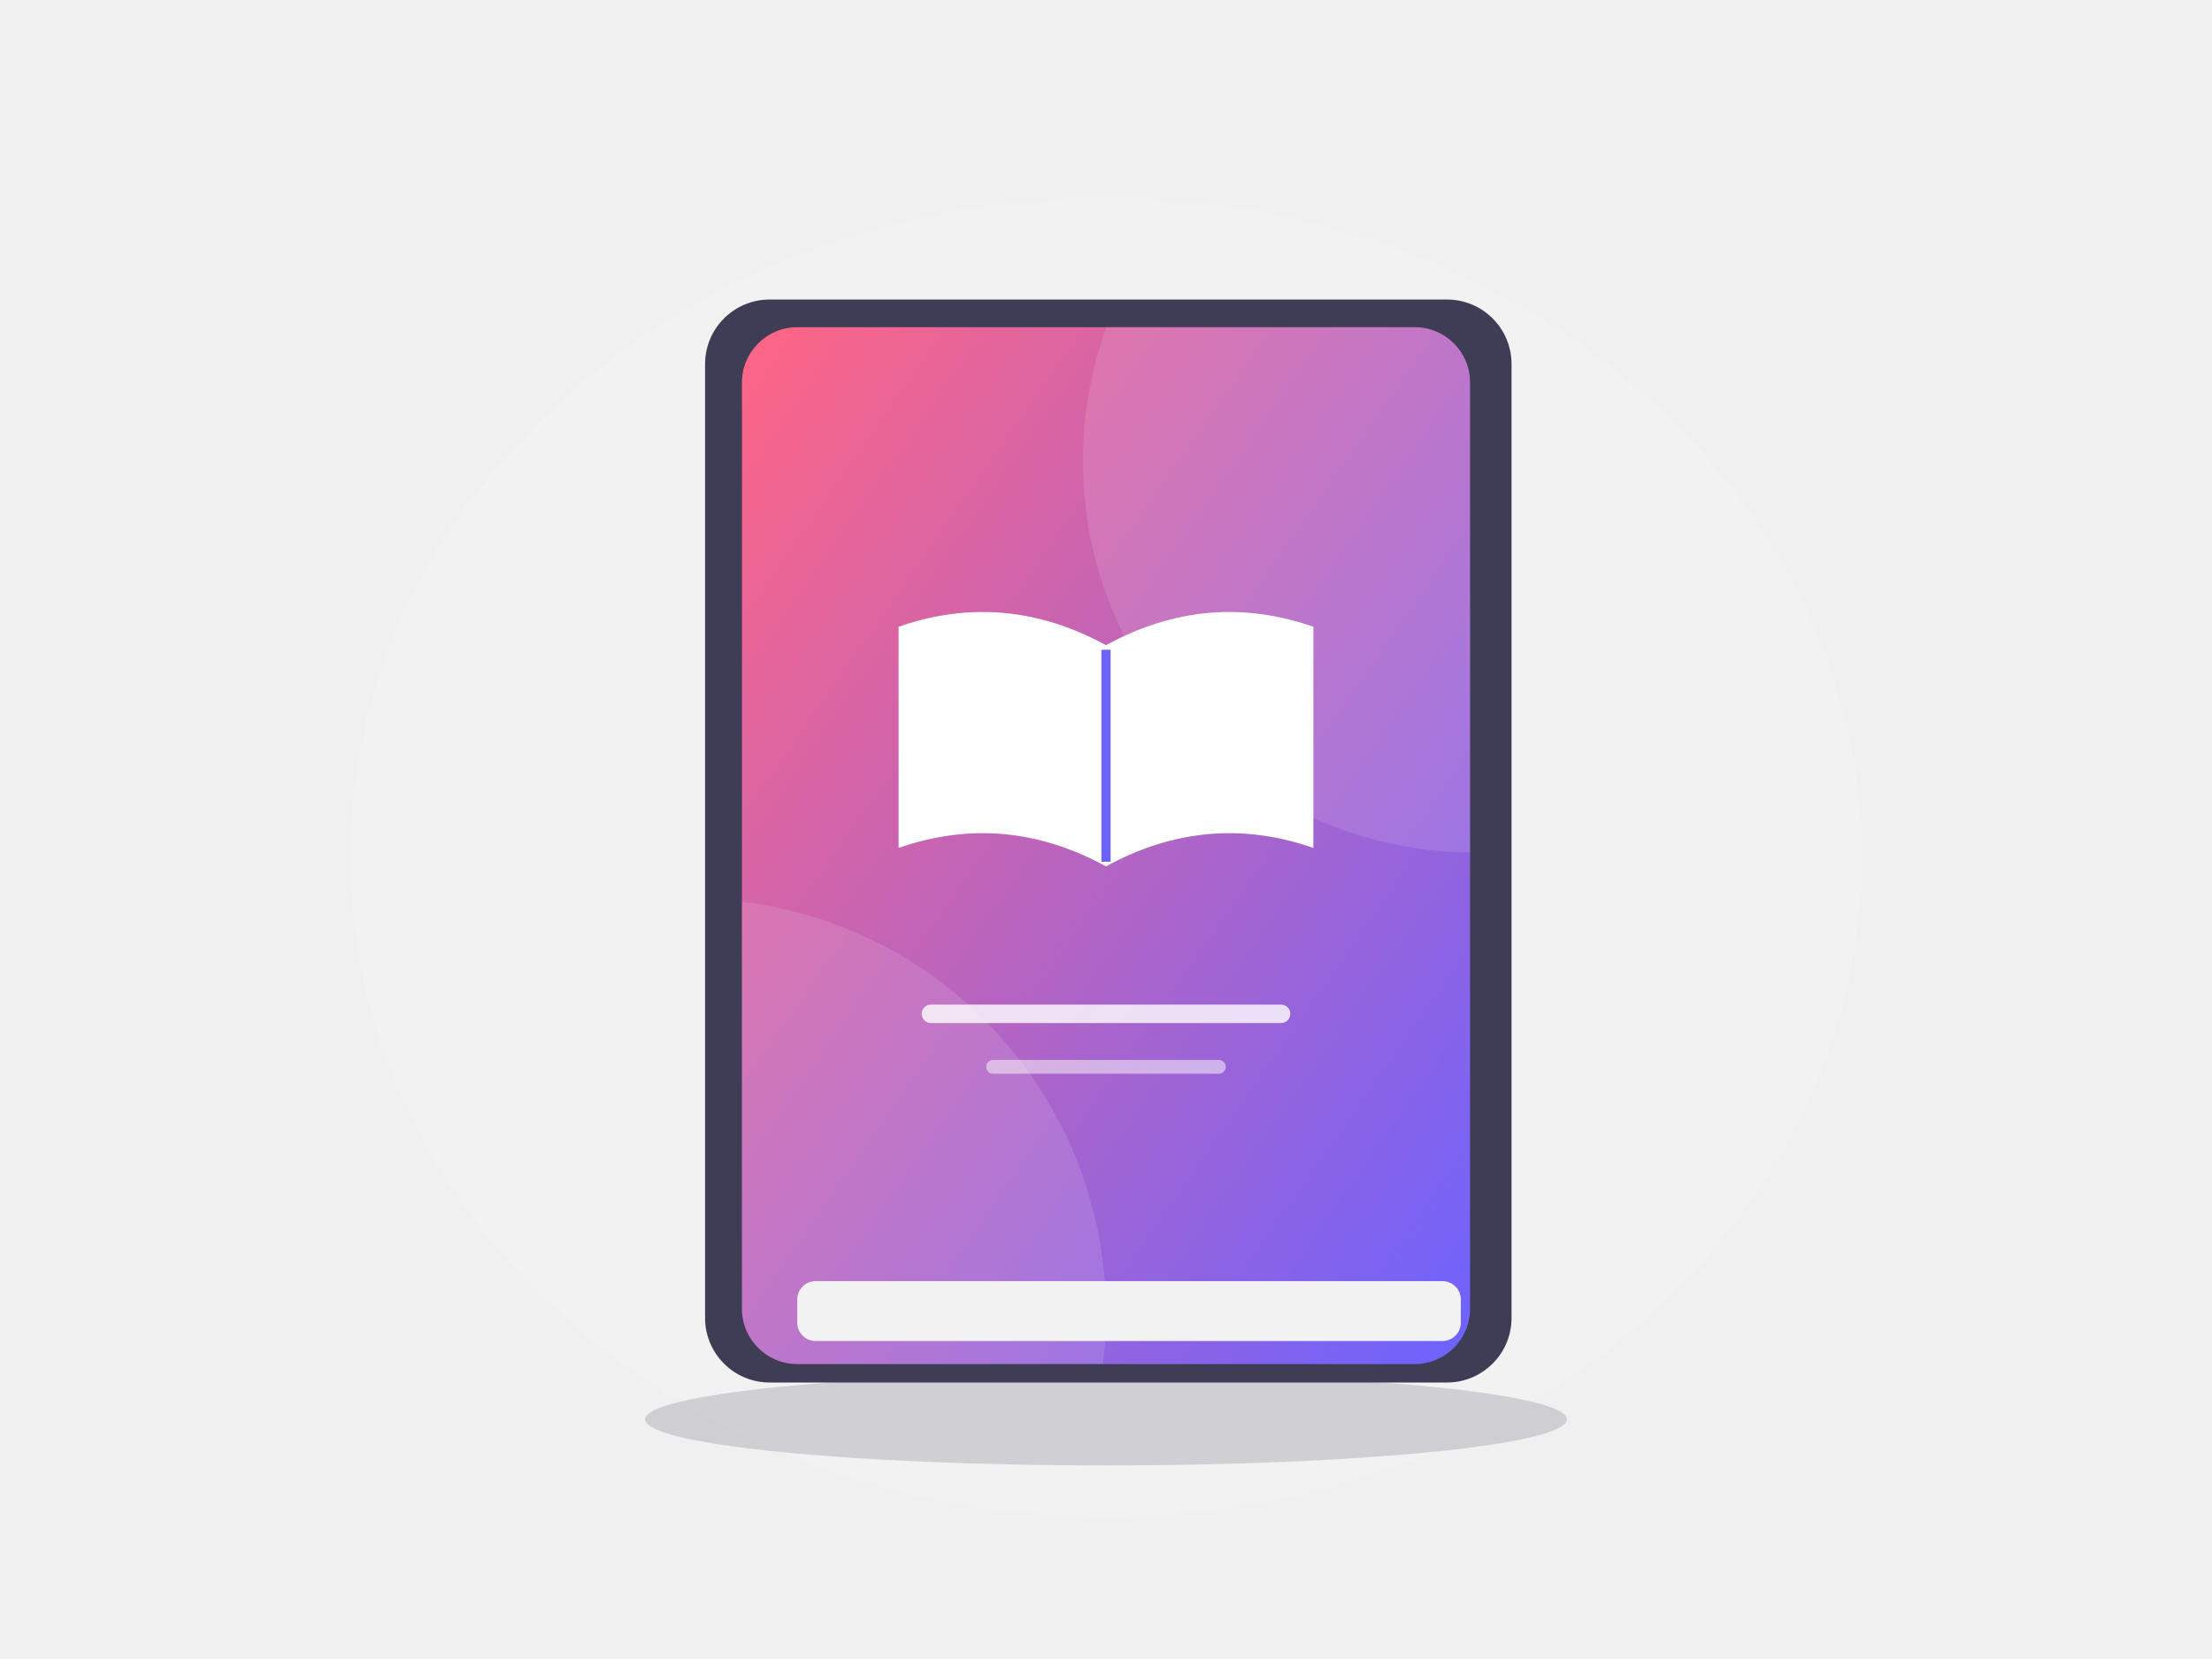
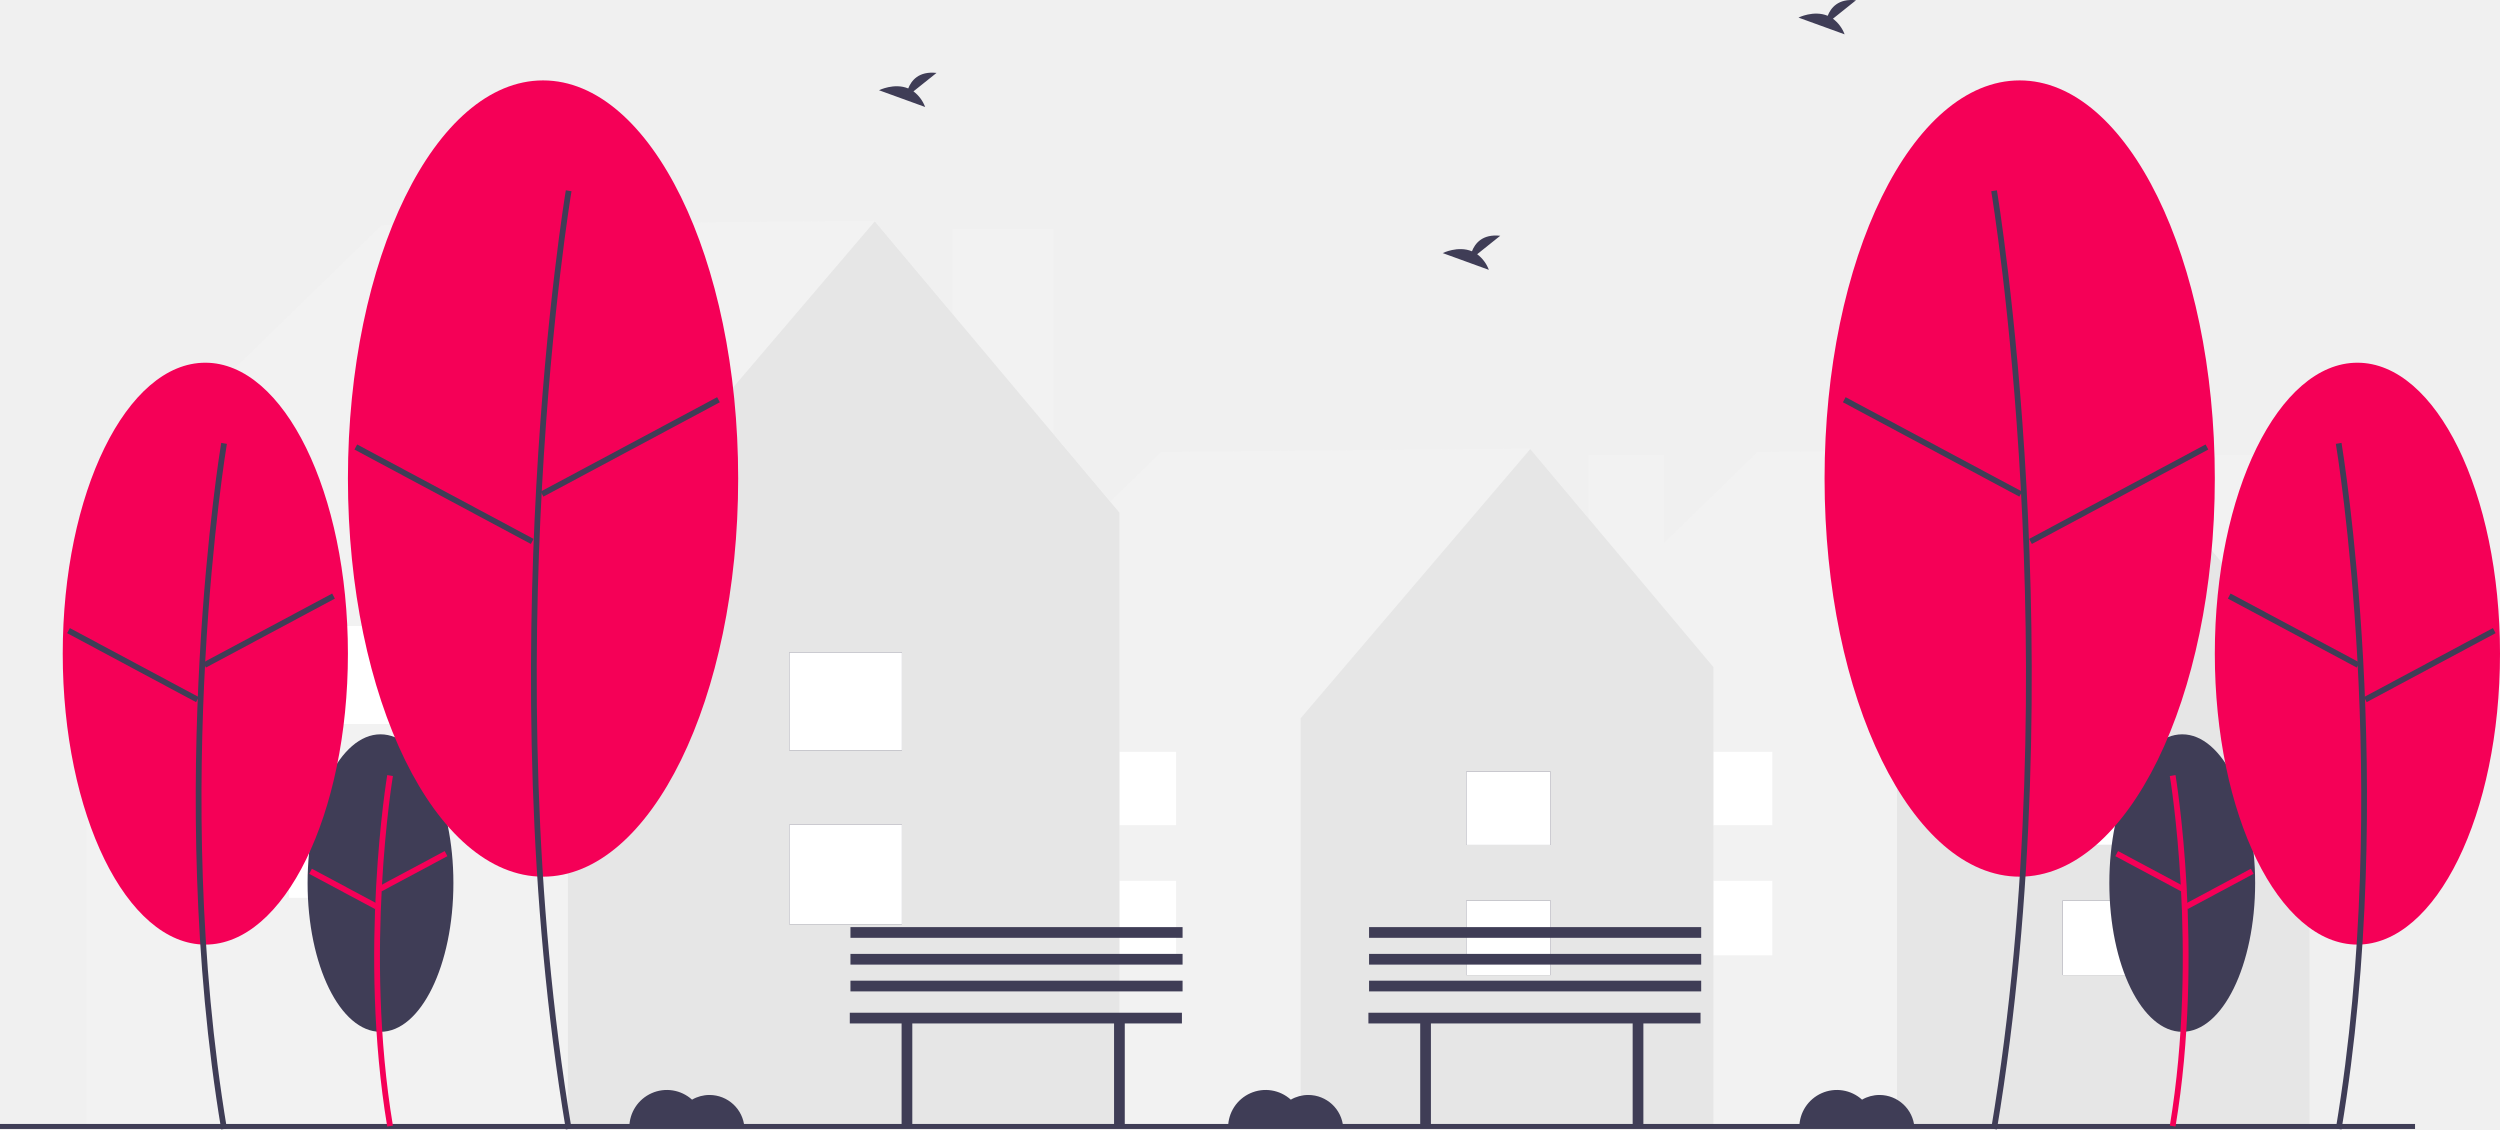
- <svg xmlns="http://www.w3.org/2000/svg" width="480" height="360" viewBox="0 0 480 360">
-   <style>.ink { fill: #3f3d56; } .paper { fill: #f2f2f2; }</style>
-   <defs>
-     <linearGradient id="book" x1="0" y1="0" x2="1" y2="1">
-       <stop stop-color="#ff6584" />
-       <stop offset="1" stop-color="#6c63ff" />
-     </linearGradient>
-     <clipPath id="cover">
-       <rect x="161" y="71" width="158" height="225" rx="12" />
-     </clipPath>
-   </defs>
-   <ellipse class="paper" cx="240" cy="186" rx="164" ry="143" />
-   <ellipse fill="#3f3d5630" cx="240" cy="308" rx="100" ry="10" />
-   <rect class="ink" x="153" y="65" width="175" height="235" rx="14" />
-   <rect x="161" y="71" width="158" height="225" rx="12" fill="url(#book)" />
-   <g clip-path="url(#cover)" fill="white" opacity="0.12">
-     <circle cx="320" cy="100" r="85" />
-     <circle cx="150" cy="285" r="90" />
-   </g>
-   <rect class="paper" x="173" y="278" width="144" height="13" rx="4" />
-   <g color="white" fill="currentColor">
-     <path d="M195 136 Q218 128 240 140 Q262 128 285 136 V184 Q262 176 240 188 Q218 176 195 184Z" />
-     <rect x="200" y="218" width="80" height="4" rx="2" opacity="0.8" />
-     <rect x="214" y="230" width="52" height="3" rx="1.5" opacity="0.5" />
-   </g>
-   <path d="M240 141V187" fill="none" stroke="#6c63ff" stroke-width="2" />
+ <svg xmlns="http://www.w3.org/2000/svg" width="997.861" height="450.808" viewBox="0 0 997.861 450.808">
+   <rect x="871.992" y="181.558" width="30.159" height="104.398" fill="#f2f2f2" />
+   <polygon points="922.068 266.317 848.715 179.052 701.475 180.398 612.156 267.396 613.961 268.556 613.316 268.556 613.316 449.513 921.871 449.513 921.871 268.556 922.068 266.317" fill="#f2f2f2" />
+   <polygon points="848.792 179.238 757.154 286.674 757.154 449.513 921.871 449.513 921.871 266.236 848.792 179.238" fill="#e6e6e6" />
+   <rect x="823.272" y="359.461" width="33.639" height="29.733" fill="#3f3d56" />
+   <rect x="823.272" y="307.996" width="33.639" height="29.262" fill="#3f3d56" />
+   <rect x="823.272" y="359.461" width="33.639" height="29.733" fill="#fff" />
+   <rect x="823.272" y="307.996" width="33.639" height="29.262" fill="#fff" />
+   <rect x="673.777" y="351.571" width="33.639" height="29.733" fill="#fff" />
+   <rect x="673.777" y="300.106" width="33.639" height="29.262" fill="#fff" />
+   <rect x="633.992" y="181.558" width="30.159" height="104.398" fill="#f2f2f2" />
+   <polygon points="684.068 266.317 610.715 179.052 463.475 180.398 374.156 267.396 375.961 268.556 375.316 268.556 375.316 449.513 683.871 449.513 683.871 268.556 684.068 266.317" fill="#f2f2f2" />
+   <polygon points="610.792 179.238 519.154 286.674 519.154 449.513 683.871 449.513 683.871 266.236 610.792 179.238" fill="#e6e6e6" />
+   <rect x="585.272" y="359.461" width="33.639" height="29.733" fill="#3f3d56" />
+   <rect x="585.272" y="307.996" width="33.639" height="29.262" fill="#3f3d56" />
+   <rect x="585.272" y="359.461" width="33.639" height="29.733" fill="#fff" />
+   <rect x="585.272" y="307.996" width="33.639" height="29.262" fill="#fff" />
+   <rect x="435.777" y="351.571" width="33.639" height="29.733" fill="#fff" />
+   <rect x="435.777" y="300.106" width="33.639" height="29.262" fill="#fff" />
+   <rect x="380.154" y="91.46" width="40.3" height="139.501" fill="#f2f2f2" />
+   <polygon points="447.068 204.718 349.051 88.112 152.302 89.91 32.951 206.161 35.362 207.711 34.501 207.711 34.501 449.513 446.804 449.513 446.804 207.711 447.068 204.718" fill="#f2f2f2" />
+   <polygon points="349.153 88.36 226.702 231.921 226.702 449.513 446.804 449.513 446.804 204.611 349.153 88.36" fill="#e6e6e6" />
+   <rect x="315.053" y="329.181" width="44.95" height="39.731" fill="#3f3d56" />
+   <rect x="315.053" y="260.412" width="44.95" height="39.101" fill="#3f3d56" />
+   <rect x="315.053" y="329.181" width="44.95" height="39.731" fill="#fff" />
+   <rect x="315.053" y="260.412" width="44.95" height="39.101" fill="#fff" />
+   <rect x="115.29" y="318.639" width="44.95" height="39.731" fill="#fff" />
+   <rect x="115.29" y="249.869" width="44.95" height="39.101" fill="#fff" />
+   <rect y="448.62" width="963.951" height="2" fill="#3f3d56" />
+   <ellipse cx="151.872" cy="352.472" rx="29.099" ry="59.374" fill="#3f3d56" />
+   <path d="M255.629,674.254c-11.655-69.925-.117-139.598.001-140.293l2.267.384c-.117.692-11.588,69.998.001,139.532Z" transform="translate(-101.0694 -224.5959)" fill="#F50057" />
+   <rect x="251.026" y="571.202" width="29.841" height="2.3" transform="translate(-339.5816 -31.50095) rotate(-28.1416)" fill="#F50057" />
+   <rect x="237.023" y="564.485" width="2.3" height="29.842" transform="translate(-486.1247 291.3715) rotate(-61.84204)" fill="#F50057" />
+   <ellipse cx="81.955" cy="260.903" rx="56.915" ry="116.129" fill="#F50057" />
+   <path d="M189.364,675.404c-22.765-136.585-.23-272.673.001-274.032l2.267.384c-.23,1.355-22.698,137.077.001,273.271Z" transform="translate(-101.0694 -224.5959)" fill="#3f3d56" />
+   <rect x="179.276" y="475.125" width="58.368" height="2.3" transform="translate(-301.0624 -69.97216) rotate(-28.1416)" fill="#3f3d56" />
+   <rect x="152.989" y="460.889" width="2.3" height="58.368" transform="translate(-451.7425 170.111) rotate(-61.84258)" fill="#3f3d56" />
+   <ellipse cx="216.754" cy="191.008" rx="77.883" ry="158.914" fill="#F50057" />
+   <path d="M326.916,675.404c-31.14-186.837-.314-372.992.001-374.851l2.267.384c-.314,1.855-31.074,187.644.001,374.089Z" transform="translate(-101.0694 -224.5959)" fill="#3f3d56" />
+   <rect x="312.694" y="401.831" width="79.871" height="2.3" transform="translate(-249.45 -10.63875) rotate(-28.1416)" fill="#3f3d56" />
+   <rect x="277.146" y="381.926" width="2.3" height="79.871" transform="translate(-326.0358 243.5579) rotate(-61.84329)" fill="#3f3d56" />
+   <ellipse cx="871.029" cy="352.472" rx="29.099" ry="59.374" fill="#3f3d56" />
+   <path d="M969.412,674.254c11.655-69.925.117-139.598-.001-140.293l-2.267.384c.117.692,11.588,69.998-.001,139.532Z" transform="translate(-101.0694 -224.5959)" fill="#F50057" />
+   <rect x="957.944" y="557.431" width="2.3" height="29.841" transform="translate(-99.02545 923.5193) rotate(-61.8584)" fill="#F50057" />
+   <rect x="971.946" y="578.256" width="29.842" height="2.3" transform="translate(-257.6977 309.6834) rotate(-28.15796)" fill="#F50057" />
+   <ellipse cx="940.946" cy="260.903" rx="56.915" ry="116.129" fill="#F50057" />
+   <path d="M1035.676,675.404c22.765-136.585.23-272.673-.001-274.032l-2.267.384c.23,1.355,22.698,137.077-.001,273.271Z" transform="translate(-101.0694 -224.5959)" fill="#3f3d56" />
+   <rect x="1015.43" y="447.091" width="2.3" height="58.368" transform="translate(16.06635 923.4476) rotate(-61.8584)" fill="#3f3d56" />
+   <rect x="1041.717" y="488.923" width="58.368" height="2.3" transform="translate(-205.5961 338.7557) rotate(-28.15742)" fill="#3f3d56" />
+   <ellipse cx="806.148" cy="191.008" rx="77.883" ry="158.914" fill="#F50057" />
+   <path d="M898.124,675.404c31.14-186.837.314-372.992-.001-374.851l-2.267.384c.314,1.855,31.074,187.644-.001,374.089Z" transform="translate(-101.0694 -224.5959)" fill="#3f3d56" />
+   <rect x="871.261" y="363.045" width="2.3" height="79.871" transform="translate(4.52428 757.5963) rotate(-61.8584)" fill="#3f3d56" />
+   <rect x="906.809" y="420.712" width="79.871" height="2.3" transform="translate(-188.1019 272.0814) rotate(-28.15671)" fill="#3f3d56" />
+   <path d="M690.674,326.062l9.206-7.363c-7.151-.789-10.09,3.111-11.292,6.198-5.587-2.32-11.669.72-11.669.72l18.419,6.687A13.938,13.938,0,0,0,690.674,326.062Z" transform="translate(-101.0694 -224.5959)" fill="#3f3d56" />
+   <path d="M465.674,261.062l9.206-7.363c-7.151-.789-10.09,3.111-11.292,6.198-5.587-2.32-11.669.72-11.669.72l18.419,6.687A13.938,13.938,0,0,0,465.674,261.062Z" transform="translate(-101.0694 -224.5959)" fill="#3f3d56" />
+   <path d="M832.674,232.062l9.206-7.363c-7.151-.789-10.09,3.111-11.292,6.198-5.587-2.32-11.669.72-11.669.72l18.419,6.687A13.938,13.938,0,0,0,832.674,232.062Z" transform="translate(-101.0694 -224.5959)" fill="#3f3d56" />
+   <path d="M851.26,661.648a13.918,13.918,0,0,0-6.97,1.87A14.982,14.982,0,0,0,819.26,674.648h45.95A13.99,13.99,0,0,0,851.26,661.648Z" transform="translate(-101.0694 -224.5959)" fill="#3f3d56" />
+   <path d="M384.26,661.648a13.918,13.918,0,0,0-6.97,1.87A14.982,14.982,0,0,0,352.26,674.648h45.95A13.99,13.99,0,0,0,384.26,661.648Z" transform="translate(-101.0694 -224.5959)" fill="#3f3d56" />
+   <path d="M623.26,661.648a13.918,13.918,0,0,0-6.97,1.87A14.982,14.982,0,0,0,591.26,674.648h45.95A13.99,13.99,0,0,0,623.26,661.648Z" transform="translate(-101.0694 -224.5959)" fill="#3f3d56" />
+   <polygon points="471.759 404.228 339.191 404.228 339.191 408.504 359.866 408.504 359.866 449.13 364.142 449.13 364.142 408.504 444.669 408.504 444.669 449.13 448.946 449.13 448.946 408.504 471.759 408.504 471.759 404.228" fill="#3f3d56" />
+   <rect x="339.452" y="391.434" width="132.568" height="4.276" fill="#3f3d56" />
+   <rect x="339.452" y="380.743" width="132.568" height="4.276" fill="#3f3d56" />
+   <rect x="339.452" y="370.052" width="132.568" height="4.276" fill="#3f3d56" />
+   <polygon points="678.759 404.228 546.191 404.228 546.191 408.504 566.866 408.504 566.866 449.13 571.142 449.13 571.142 408.504 651.669 408.504 651.669 449.13 655.946 449.13 655.946 408.504 678.759 408.504 678.759 404.228" fill="#3f3d56" />
+   <rect x="546.452" y="391.434" width="132.568" height="4.276" fill="#3f3d56" />
+   <rect x="546.452" y="380.743" width="132.568" height="4.276" fill="#3f3d56" />
+   <rect x="546.452" y="370.052" width="132.568" height="4.276" fill="#3f3d56" />
</svg>
